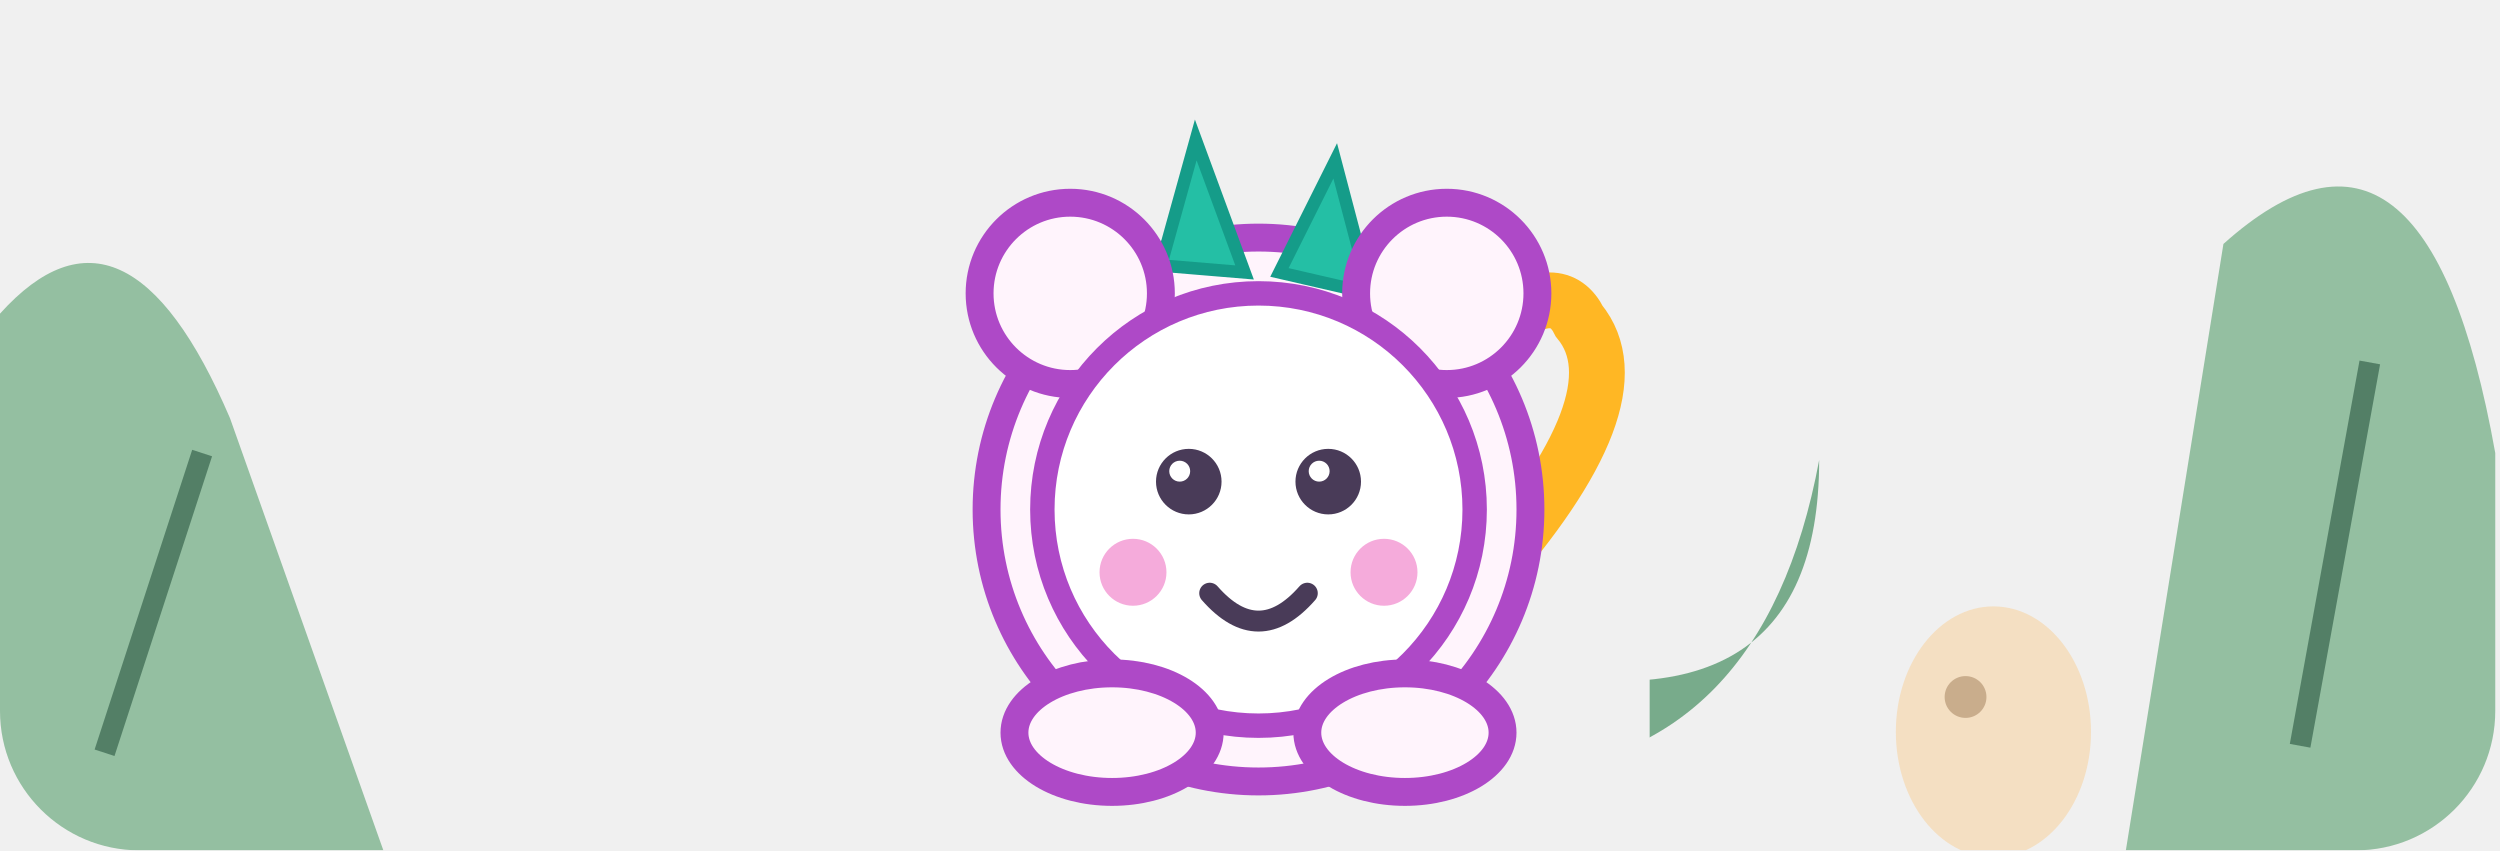
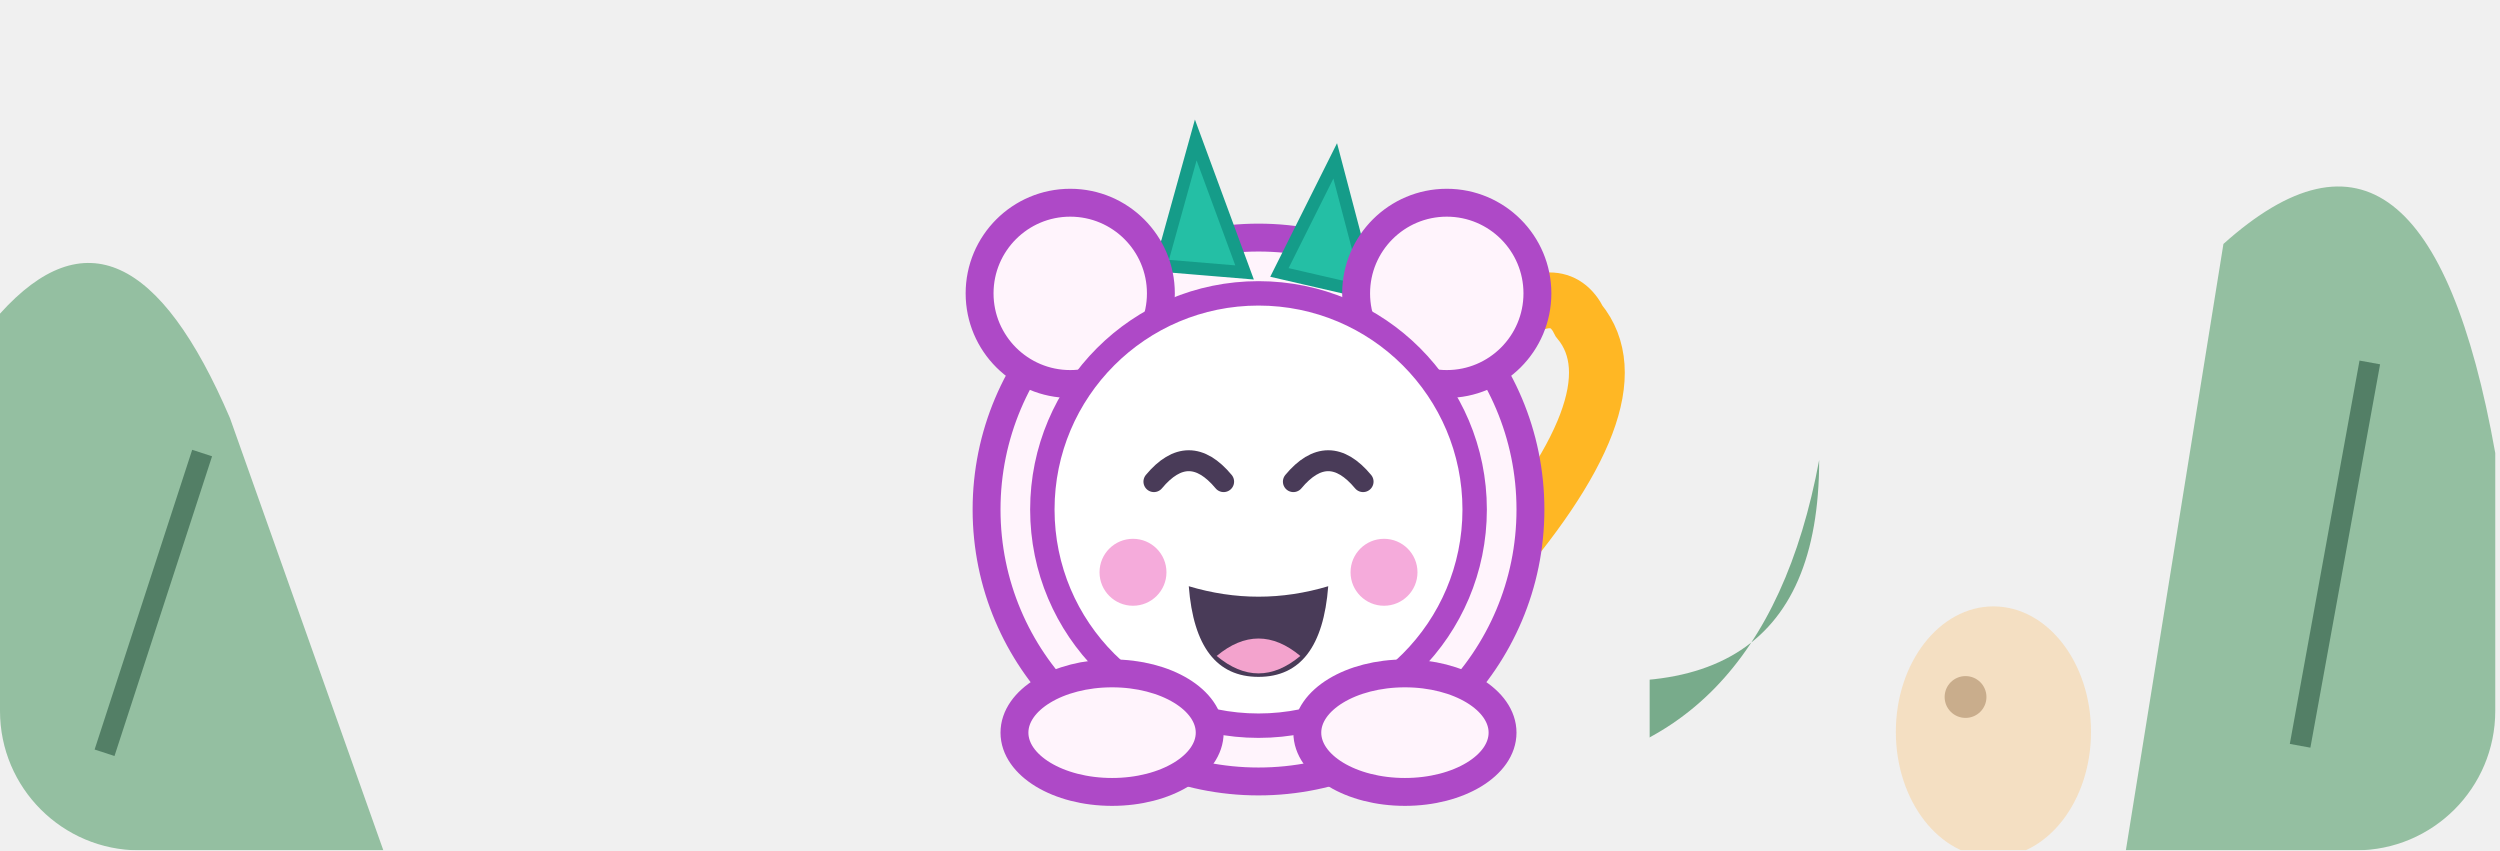
<svg xmlns="http://www.w3.org/2000/svg" width="294" height="100" viewBox="0 0 294 100" fill="none">
  <defs>
    <mask id="pl-cozy-clear">
      <rect width="294" height="100" fill="white" />
      <rect x="102" y="0" width="92.0" height="100" fill="black" />
    </mask>
  </defs>
  <g mask="url(#pl-cozy-clear)">
    <g clip-path="url(#clip0_55_16100)">
      <g clip-path="url(#clip1_55_16100)">
        <path d="M0 100V36.885C9.836 25.956 18.852 30.055 27.049 49.18L45.082 100M250 100L261.475 28.688C277.322 14.481 287.978 22.677 293.443 53.279V100" fill="#94BFA1" />
        <path d="M12.295 88.525L23.77 53.279L12.295 88.525ZM270.492 87.705L278.689 42.623L270.492 87.705Z" fill="black" />
        <path d="M12.295 88.525L23.77 53.279M270.492 87.705L278.689 42.623" stroke="#537F66" stroke-width="2.459" />
        <path d="M234.426 100.82C240.764 100.82 245.902 94.214 245.902 86.066C245.902 77.917 240.764 71.311 234.426 71.311C228.089 71.311 222.951 77.917 222.951 86.066C222.951 94.214 228.089 100.82 234.426 100.82Z" fill="#F4DFC2" />
        <path d="M231.148 84.426C232.506 84.426 233.607 83.325 233.607 81.967C233.607 80.609 232.506 79.508 231.148 79.508C229.789 79.508 228.689 80.609 228.689 81.967C228.689 83.325 229.789 84.426 231.148 84.426Z" fill="#C9AD8C" />
      </g>
      <path d="M109.016 36.885C111.202 18.853 123.497 9.836 145.902 9.836C168.852 9.836 181.421 19.672 183.607 39.344L173.77 79.508H118.852L109.016 36.885Z" fill="#78AB8B" />
      <path d="M145.902 10.656L154.098 0.82L160.656 13.934L168.852 6.557L172.951 20.492" fill="#E8B98E" />
      <path d="M174.59 77.869C200.82 84.426 213.934 76.503 213.934 54.098C209.563 77.596 197.541 89.891 177.869 90.984" fill="#78AB8B" />
      <path d="M129.64 49.894C135.482 49.894 140.217 45.159 140.217 39.318C140.217 33.476 135.482 28.741 129.64 28.741C123.799 28.741 119.064 33.476 119.064 39.318C119.064 45.159 123.799 49.894 129.64 49.894Z" fill="#CBB5E6" stroke="#9B829A" stroke-width="1.23" />
      <path d="M166.129 49.894C171.97 49.894 176.705 45.159 176.705 39.318C176.705 33.476 171.97 28.741 166.129 28.741C160.288 28.741 155.553 33.476 155.553 39.318C155.553 45.159 160.288 49.894 166.129 49.894Z" fill="#CBB5E6" stroke="#9B829A" stroke-width="1.23" />
      <path d="M129.64 44.606C132.561 44.606 134.929 42.238 134.929 39.318C134.929 36.397 132.561 34.029 129.64 34.029C126.72 34.029 124.352 36.397 124.352 39.318C124.352 42.238 126.72 44.606 129.64 44.606Z" fill="#F0E6FA" />
      <path d="M166.129 44.606C169.05 44.606 171.417 42.238 171.417 39.318C171.417 36.397 169.05 34.029 166.129 34.029C163.208 34.029 160.841 36.397 160.841 39.318C160.841 42.238 163.208 44.606 166.129 44.606Z" fill="#F0E6FA" />
      <path d="M124.352 48.836C119.064 43.901 115.186 44.782 112.718 51.48C108.135 54.654 107.43 58.708 110.603 63.643C105.667 69.284 106.372 74.044 112.718 77.922C111.66 85.678 115.362 89.379 123.823 89.027C127.349 94.315 131.932 95.02 137.573 91.142C142.861 96.43 147.973 96.43 152.909 91.142C159.959 95.725 165.424 95.02 169.302 89.027C177.411 89.027 180.76 85.149 179.35 77.393C185.695 74.22 186.929 69.46 183.051 63.115C186.224 56.416 184.461 51.48 177.763 48.308C175.295 40.552 171.241 38.26 165.6 41.433C159.607 35.44 153.437 35.263 147.091 40.904C142.156 36.321 137.573 38.965 133.342 48.836H124.352Z" fill="#CBB5E6" stroke="#9B829A" stroke-width="1.23" />
      <path d="M132.285 93.257C138.71 93.257 143.919 90.416 143.919 86.912C143.919 83.407 138.71 80.566 132.285 80.566C125.859 80.566 120.65 83.407 120.65 86.912C120.65 90.416 125.859 93.257 132.285 93.257Z" fill="#CBB5E6" stroke="#9B829A" stroke-width="0.984" />
      <path d="M164.014 93.257C170.439 93.257 175.648 90.416 175.648 86.912C175.648 83.407 170.439 80.566 164.014 80.566C157.588 80.566 152.38 83.407 152.38 86.912C152.38 90.416 157.588 93.257 164.014 93.257Z" fill="#CBB5E6" stroke="#9B829A" stroke-width="0.984" />
      <path d="M147.62 71.576C154.63 71.576 160.312 67.314 160.312 62.057C160.312 56.8 154.63 52.538 147.62 52.538C140.611 52.538 134.929 56.8 134.929 62.057C134.929 67.314 140.611 71.576 147.62 71.576Z" fill="#F0E6FA" />
      <path d="M145.505 59.413C146.915 58.003 148.325 58.003 149.736 59.413L147.62 62.057L145.505 59.413Z" fill="#9B829A" />
      <path d="M133.871 54.654C135.634 52.538 137.396 52.538 139.159 54.654M156.081 54.654C157.844 52.538 159.607 52.538 161.37 54.654" stroke="#69536D" stroke-width="2.049" stroke-linecap="round" />
      <path opacity="0.6" d="M132.285 64.172C134.621 64.172 136.515 63.225 136.515 62.057C136.515 60.889 134.621 59.942 132.285 59.942C129.948 59.942 128.054 60.889 128.054 62.057C128.054 63.225 129.948 64.172 132.285 64.172Z" fill="#E2A4B7" />
      <path opacity="0.6" d="M163.485 64.172C165.821 64.172 167.715 63.225 167.715 62.057C167.715 60.889 165.821 59.942 163.485 59.942C161.148 59.942 159.254 60.889 159.254 62.057C159.254 63.225 161.148 64.172 163.485 64.172Z" fill="#E2A4B7" />
      <path d="M143.39 64.701C146.21 67.169 149.03 67.169 151.851 64.701" stroke="#9B829A" stroke-width="1.311" stroke-linecap="round" />
      <path d="M146.563 76.864C146.563 76.864 135.457 70.518 137.573 65.23C139.335 62.762 142.332 62.938 146.563 65.759C150.793 62.938 153.79 62.762 155.553 65.23C156.963 68.755 153.966 72.633 146.563 76.864Z" fill="#DC9EB7" stroke="#9B829A" stroke-width="0.984" />
      <path d="M126.043 75.889C130.013 77.741 134.132 77.31 135.243 74.928C136.354 72.546 134.036 69.114 130.065 67.262C126.095 65.411 121.976 65.841 120.865 68.223C119.754 70.606 122.072 74.038 126.043 75.889Z" fill="#CBB5E6" />
      <path d="M168.669 75.889C172.64 74.038 174.958 70.606 173.847 68.224C172.736 65.841 168.617 65.411 164.646 67.262C160.676 69.114 158.358 72.546 159.469 74.928C160.58 77.311 164.699 77.741 168.669 75.889Z" fill="#CBB5E6" />
      <g opacity="0.5">
        <path d="M144.976 81.623V87.44V81.623ZM143.39 83.21H146.563H143.39ZM143.39 85.854H146.563H143.39Z" fill="black" />
        <path d="M144.976 81.623V87.44M143.39 83.21H146.563M143.39 85.854H146.563" stroke="#9B829A" stroke-width="0.656" />
      </g>
    </g>
    <defs>
      <clipPath id="clip0_55_16100">
        <rect width="293.443" height="100" rx="16.393" fill="white" />
      </clipPath>
      <clipPath id="clip1_55_16100">
        <rect width="293.443" height="100" fill="white" />
      </clipPath>
    </defs>
  </g>
  <g transform="translate(107 14) scale(0.82)">
    <g data-cozy-mascot="true">
      <path d="M82 66Q105 40 96 29Q93 23 85 29" fill="none" stroke="#FFB724" stroke-width="8" stroke-linecap="round" />
      <circle cx="50" cy="56" r="39" fill="#FFF4FC" stroke="#AE49C7" stroke-width="4" />
      <path d="M36 21L41 3L48 22Z M53 22L61 6L66 25Z" fill="#24BFA5" stroke="#159C89" stroke-width="1.8" />
      <circle cx="23" cy="25" r="13" fill="#FFF4FC" stroke="#AE49C7" stroke-width="4" />
      <circle cx="77" cy="25" r="13" fill="#FFF4FC" stroke="#AE49C7" stroke-width="4" />
      <circle cx="50" cy="56" r="31" fill="#FFFFFF" stroke="#AE49C7" stroke-width="3.5" />
-       <circle cx="40" cy="52" r="4.7" fill="#493B58" />
-       <circle cx="60" cy="52" r="4.7" fill="#493B58" />
-       <circle cx="38.7" cy="50.5" r="1.5" fill="white" />
-       <circle cx="58.7" cy="50.5" r="1.5" fill="white" />
+       <path d="M35 52Q40 46 45 52M55 52Q60 46 65 52" stroke="#493B58" stroke-width="3" fill="none" stroke-linecap="round" />
      <circle cx="32" cy="65" r="4.8" fill="#F5ABDB" />
      <circle cx="68" cy="65" r="4.8" fill="#F5ABDB" />
-       <path d="M43 68Q50 76 57 68" stroke="#493B58" stroke-width="3" fill="none" stroke-linecap="round" />
+       <path d="M40 67Q50 70 60 67Q59 80 50 80Q41 80 40 67Z" fill="#493B58" />
+       <path d="M44 77Q50 72 56 77Q50 82 44 77Z" fill="#F3A3CD" />
      <ellipse cx="29" cy="88" rx="14" ry="8.5" fill="#FFF4FC" stroke="#AE49C7" stroke-width="4" />
      <ellipse cx="71" cy="88" rx="14" ry="8.5" fill="#FFF4FC" stroke="#AE49C7" stroke-width="4" />
    </g>
  </g>
</svg>
